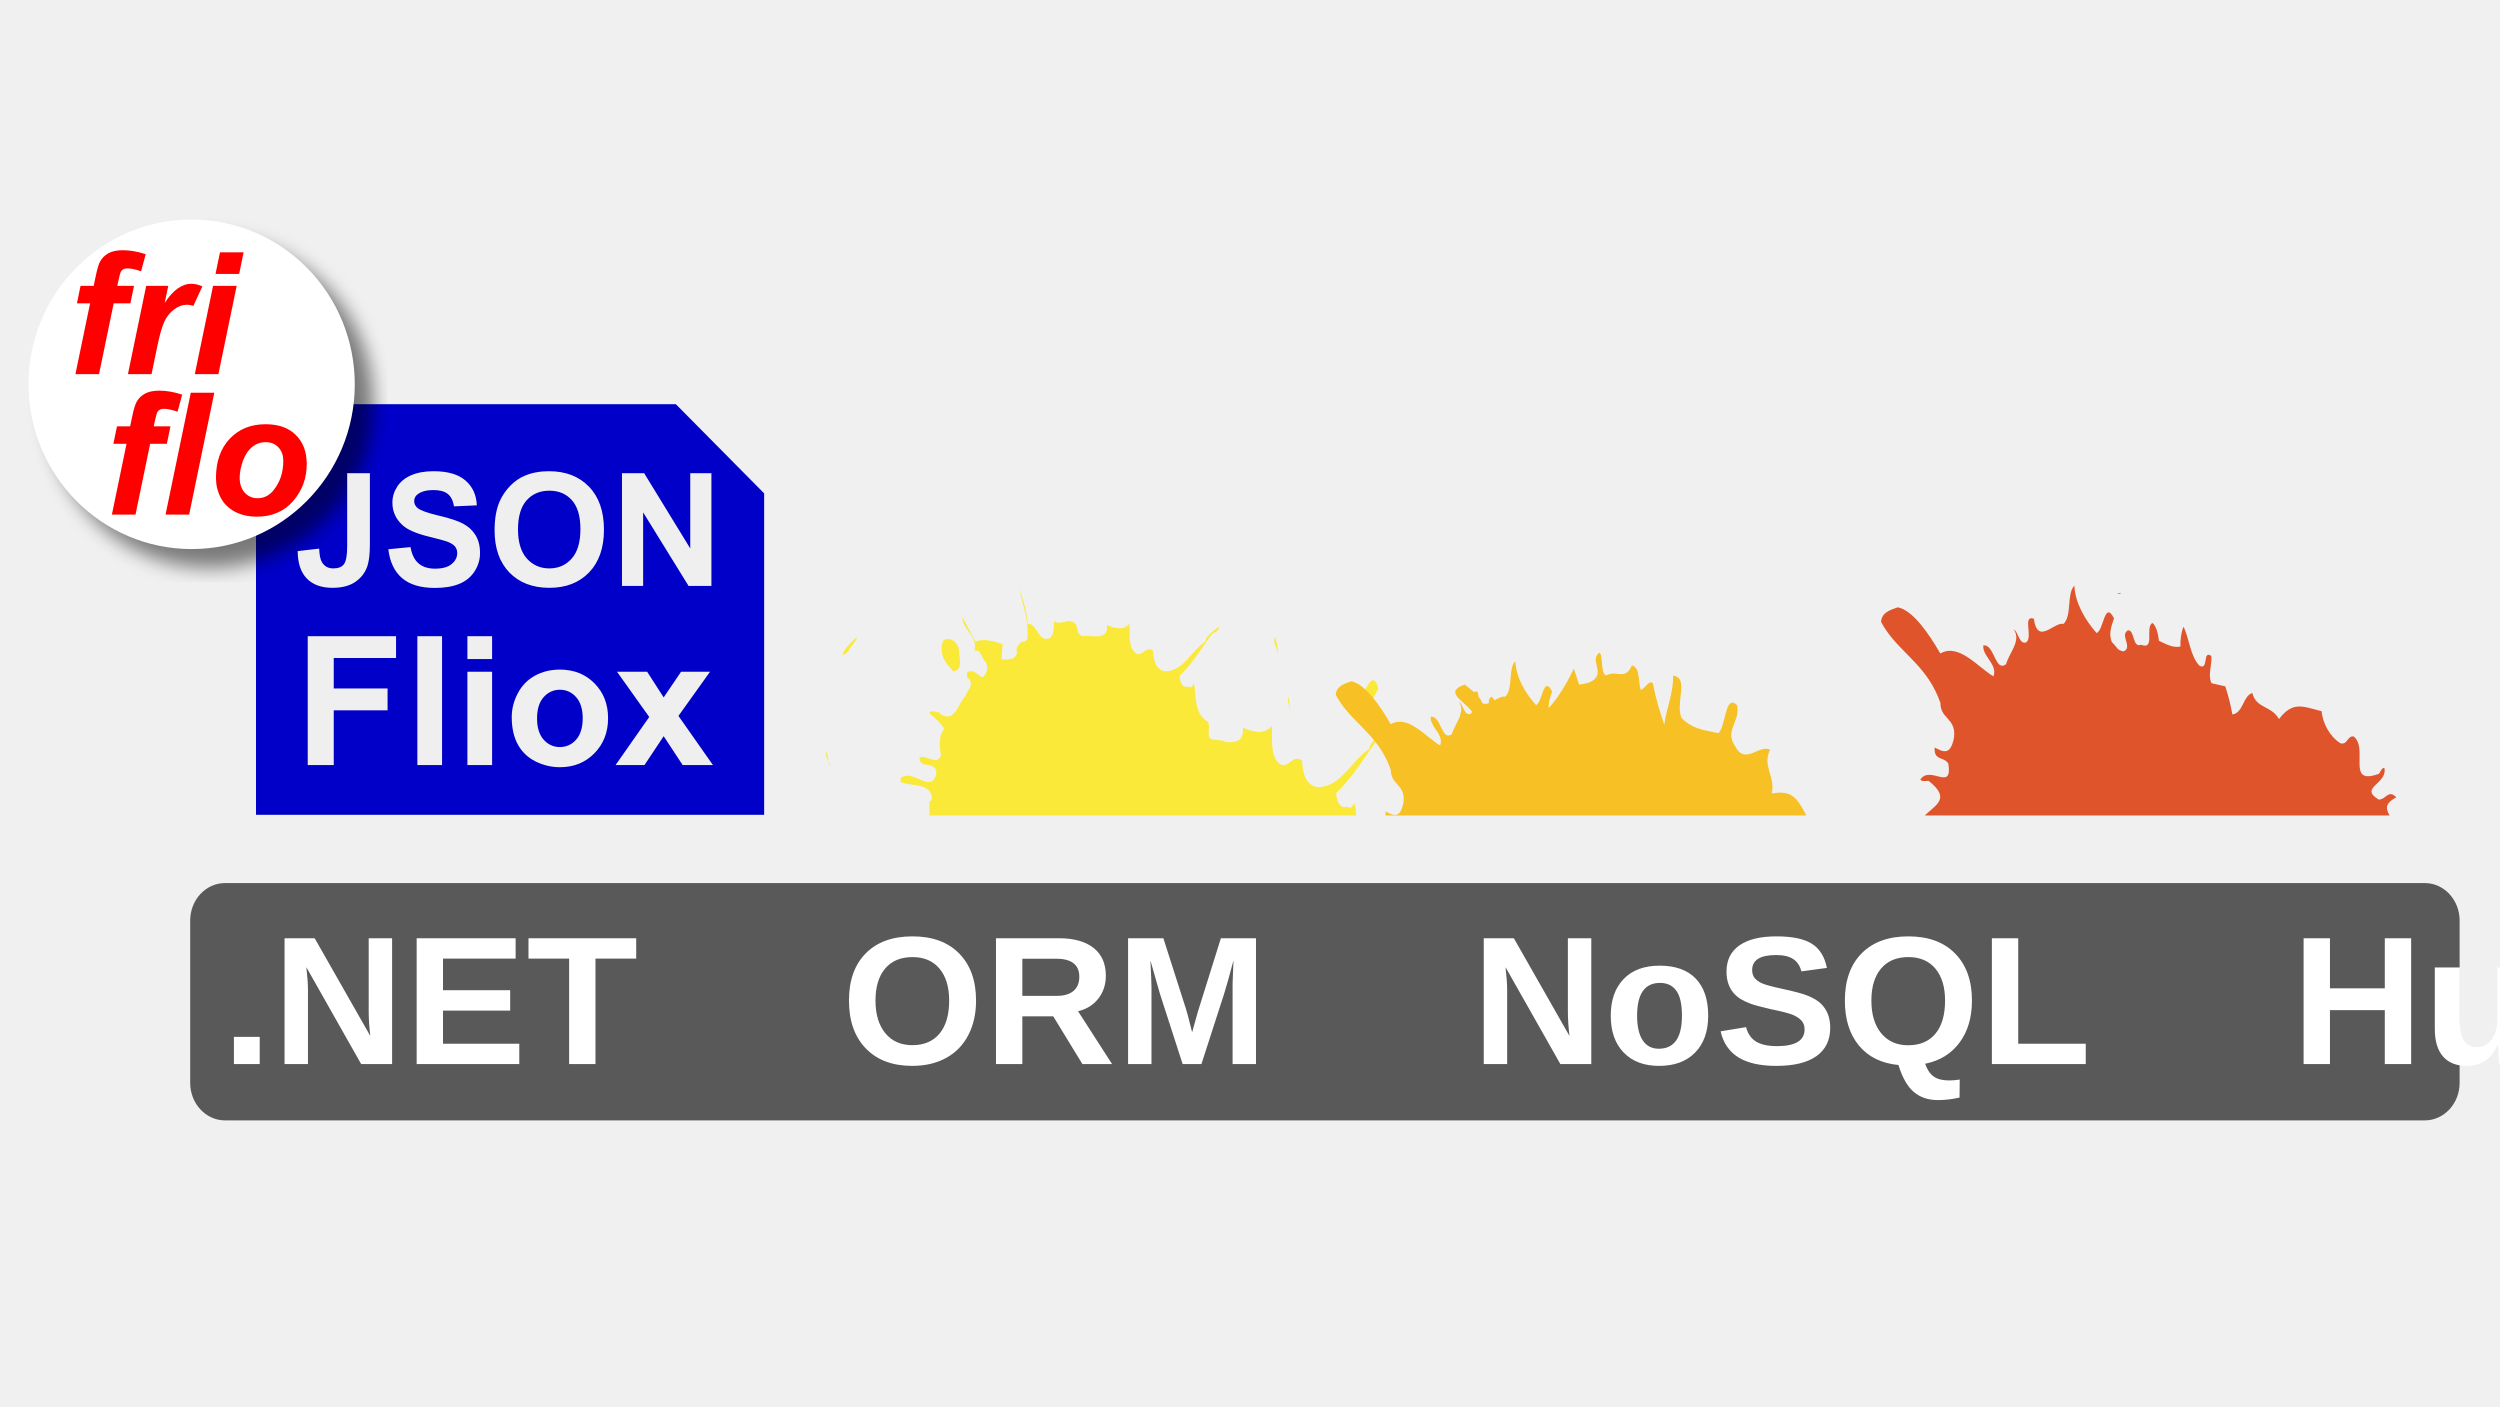
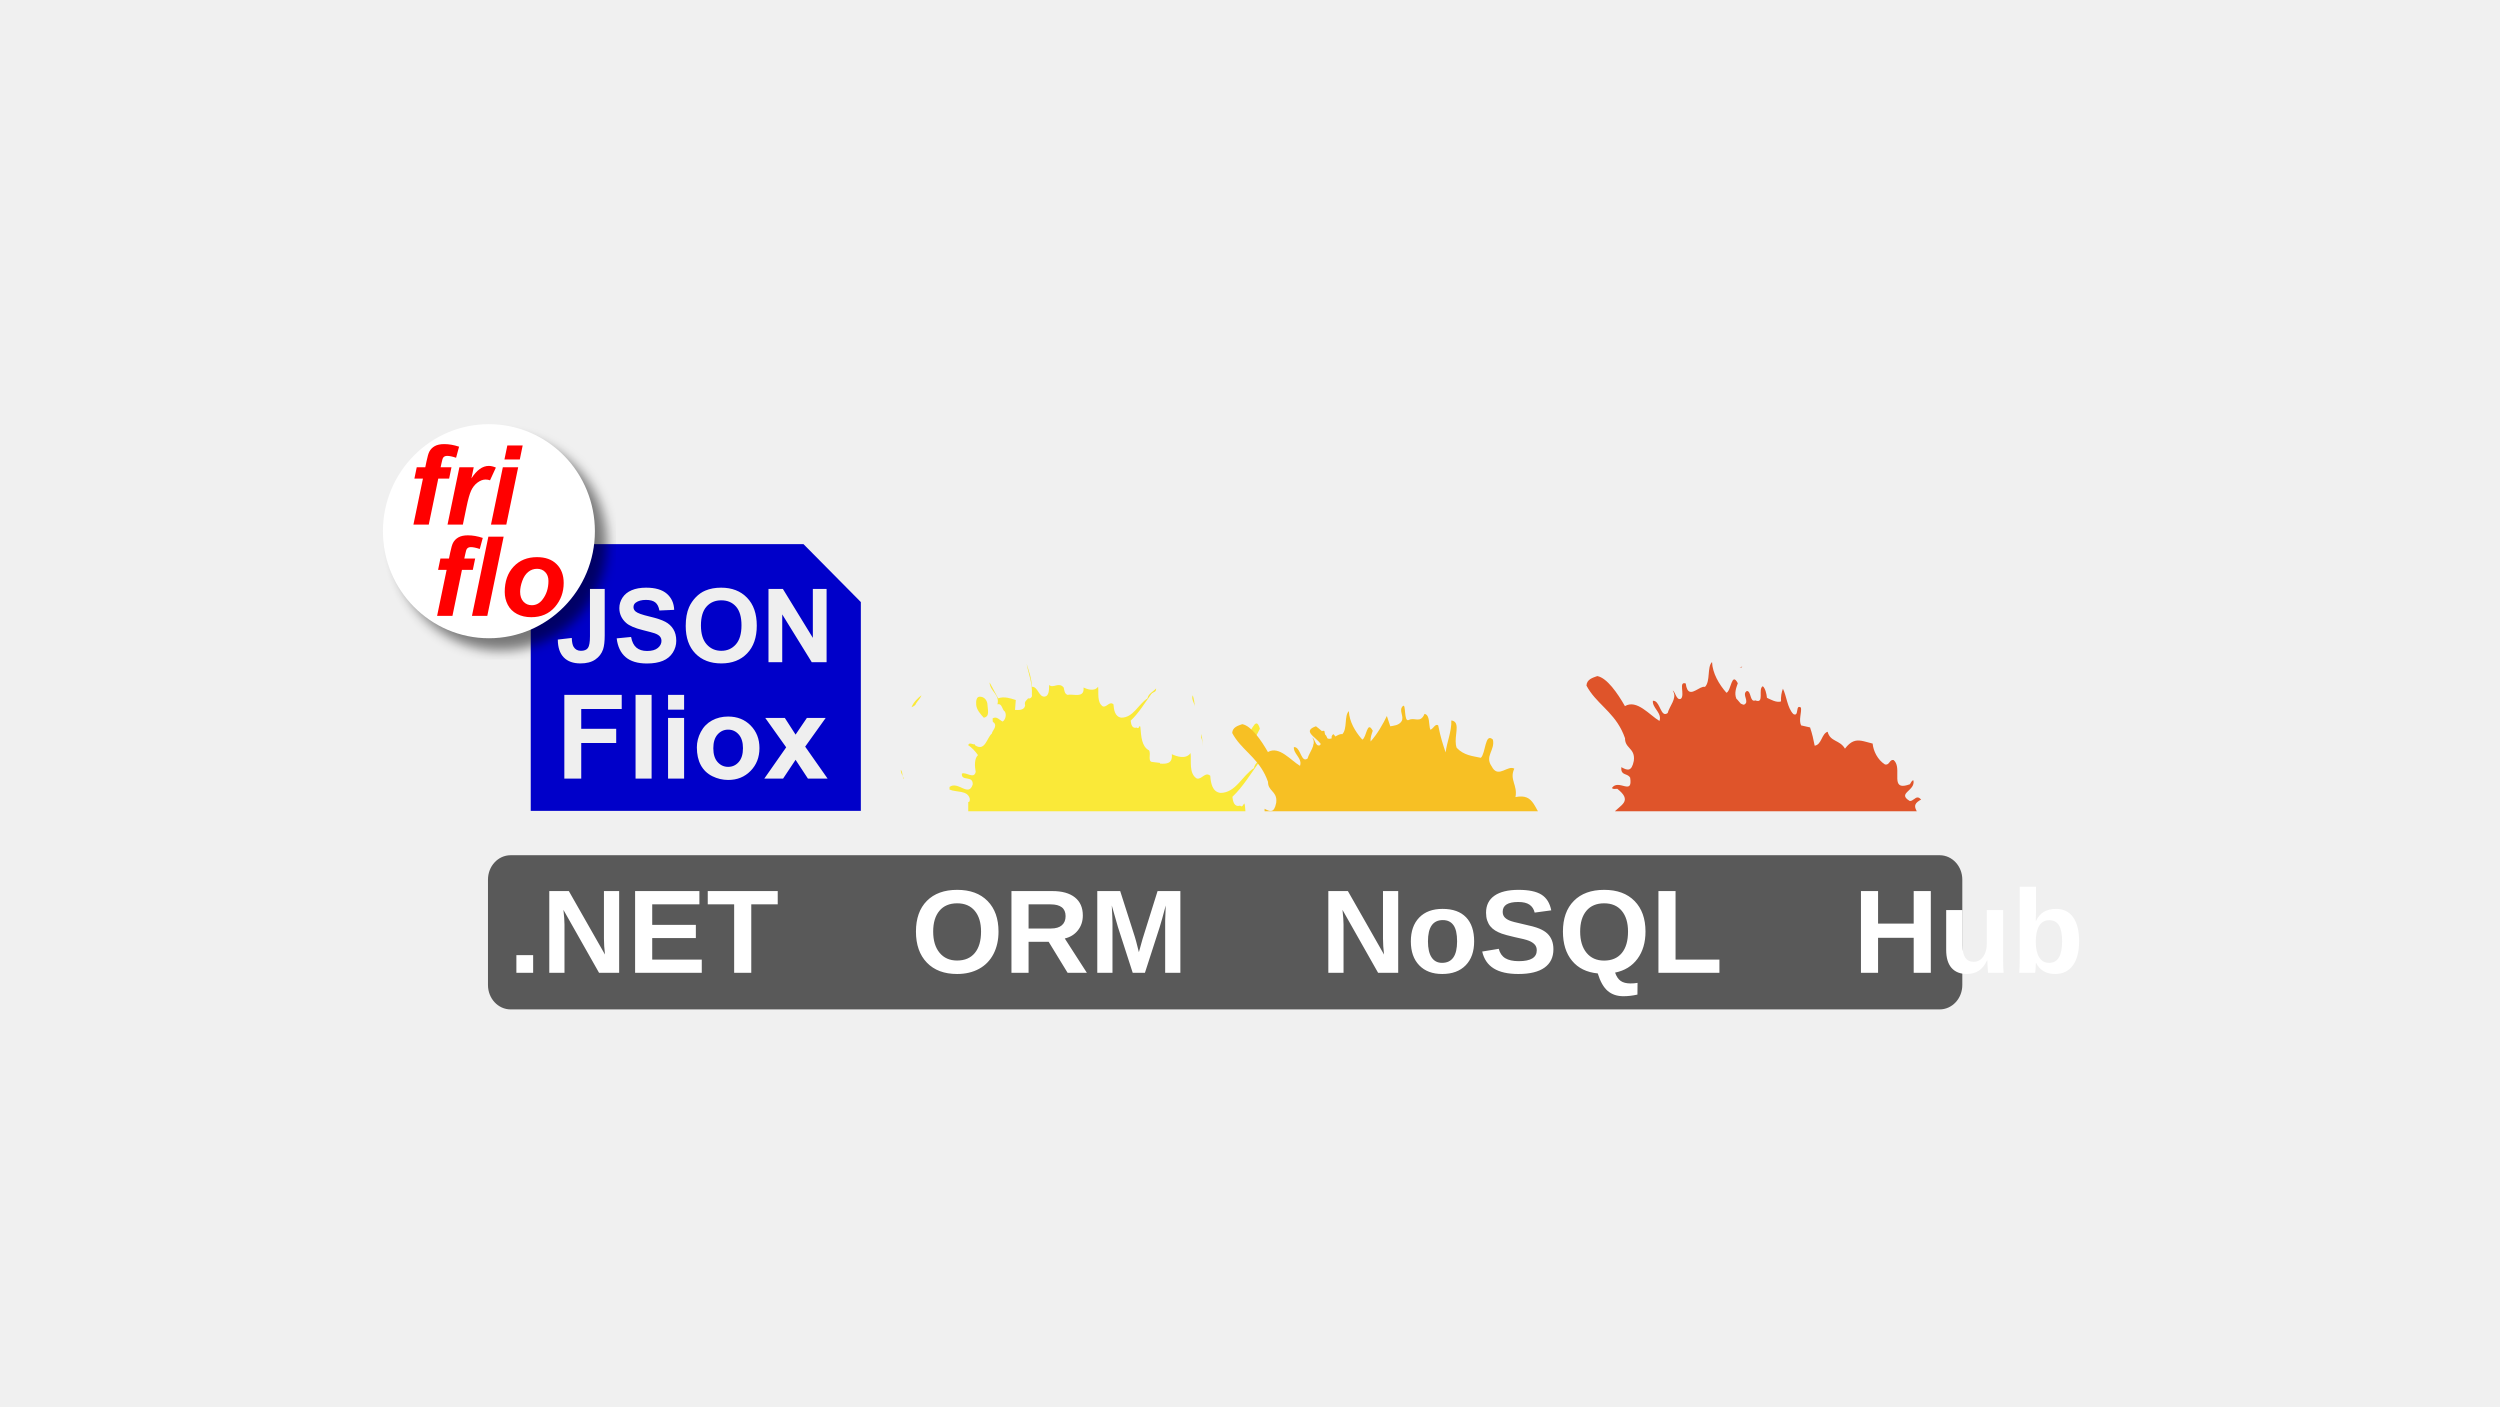
<svg xmlns="http://www.w3.org/2000/svg" version="1.1" viewBox="0 0 2560 1440" stroke-miterlimit="10" id="svg8378" width="2560" height="1440" style="fill:none;stroke:none;stroke-linecap:square;stroke-miterlimit:10">
  <defs id="defs8427">
    <filter style="color-interpolation-filters:sRGB" id="filter12944">
      <feFlood flood-opacity="0.498" flood-color="rgb(0,0,0)" result="flood" id="feFlood12946" />
      <feComposite in="flood" in2="SourceGraphic" operator="in" result="composite1" id="feComposite12948" />
      <feGaussianBlur in="composite1" stdDeviation="3" result="blur" id="feGaussianBlur12950" />
      <feOffset dx="6" dy="6" result="offset" id="feOffset12952" />
      <feComposite in="SourceGraphic" in2="offset" operator="over" result="composite2" id="feComposite12954" />
    </filter>
    <clipPath clipPathUnits="userSpaceOnUse" id="clipPath8190">
      <rect style="opacity:1;fill:#000000;fill-opacity:1;fill-rule:nonzero;stroke:none;stroke-width:23.4;stroke-miterlimit:4;stroke-dasharray:none;stroke-dashoffset:0;stroke-opacity:1" id="rect8192" width="362.204" height="109.311" x="-10.922" y="-62.127" ry="0" />
    </clipPath>
  </defs>
  <clipPath id="p.0">
    <path d="m 0,0 960,0 0,540 -960,0 0,-540 z" id="path8381" style="clip-rule:nonzero" />
  </clipPath>
  <flowRoot xml:space="preserve" id="flowRoot8247" style="font-style:normal;font-weight:normal;font-size:40px;line-height:125%;font-family:sans-serif;letter-spacing:0px;word-spacing:0px;fill:#000000;fill-opacity:1;stroke:none;stroke-width:1px;stroke-linecap:butt;stroke-linejoin:miter;stroke-opacity:1" transform="translate(0,360)">
    <flowRegion id="flowRegion8249">
      <rect id="rect8251" width="781.593" height="597.522" x="-240.708" y="23.717" />
    </flowRegion>
    <flowPara id="flowPara8253" />
  </flowRoot>
-   <g id="g8159">
+   <g id="g8159" transform="matrix(0.6496479,0,0,0.6496479,373.1658,288.3009)">
    <g transform="matrix(1.204316,0,0,1.204316,-1.26039,-248.7228)" id="g8091">
      <path style="fill:#0000c9;fill-rule:evenodd" id="path8387" d="m 218.722,550.181 356.964,0 75.092,75.846 0,273.322 -432.056,0 z" />
      <path style="fill:#000000;fill-opacity:0;fill-rule:evenodd" id="path8389" d="m 203.537,550.181 454.596,0 0,325.318 -454.596,0 z" />
      <g id="p.1" style="filter:url(#filter12944)" transform="matrix(2.621397,0,0,2.647741,-320.2812,212.3473)">
        <path style="fill:#ffffff;fill-rule:evenodd" id="path8415" d="m 131.827,121.21 0,0 c 0,-29.223 23.69,-52.913 52.913,-52.913 l 0,0 c 14.034,0 27.492,5.575 37.415,15.498 9.923,9.923 15.498,23.382 15.498,37.415 l 0,0 c 0,29.223 -23.69,52.913 -52.913,52.913 l 0,0 c -29.223,0 -52.913,-23.69 -52.913,-52.913 z" />
      </g>
      <path style="fill:#000000;fill-opacity:0;fill-rule:evenodd" id="path8417" d="m 33.889,361.872 392.673,0 0,161.616 -392.673,0 z" />
      <path style="fill:#ff0000;fill-rule:nonzero" id="path8419" d="m 114.989,449.608 -3.072,14.852 -14.213,0 -12.452,60.195 -20.07,0 12.452,-60.195 -11.182,0 3.072,-14.852 11.182,0 1.597,-7.695 q 1.966,-9.474 3.727,-12.784 2.376,-4.551 7.086,-7.199 4.751,-2.648 12.37,-2.648 9.216,0 19.456,3.392 l -3.932,14.48 q -7.209,-2.441 -11.673,-2.441 -3.441,0 -5.12,2.193 -1.106,1.407 -2.294,7.405 l -1.147,5.295 14.213,0 z m 10.357,0 18.759,0 -3.031,14.563 q 10.486,-16.342 22.732,-16.342 4.342,0 9.298,2.193 l -7.659,16.631 q -2.744,-0.993 -5.816,-0.993 -5.202,0 -10.568,3.972 -5.325,3.93 -8.356,10.55 -2.99,6.619 -5.939,20.934 l -4.874,23.54 -20.07,0 15.524,-75.047 z m 62.761,-28.546 20.07,0 -3.768,18.369 -20.111,0 3.809,-18.369 z m -5.898,28.546 20.07,0 -15.524,75.047 -20.07,0 15.524,-75.047 z" />
      <path style="fill:#000000;fill-opacity:0;fill-rule:evenodd" id="path8421" d="m 64.892,481.277 392.673,0 0,161.616 -392.673,0 z" />
      <path style="fill:#ff0000;fill-rule:nonzero" id="path8423" d="m 145.992,569.013 -3.072,14.852 -14.213,0 -12.452,60.195 -20.07,0 12.452,-60.195 -11.182,0 3.072,-14.852 11.182,0 1.597,-7.695 q 1.966,-9.474 3.727,-12.784 2.376,-4.551 7.086,-7.199 4.751,-2.648 12.37,-2.648 9.216,0 19.456,3.392 l -3.932,14.48 q -7.209,-2.441 -11.673,-2.441 -3.441,0 -5.12,2.193 -1.106,1.407 -2.294,7.405 l -1.147,5.295 14.213,0 z m -4.184,75.047 21.463,-103.593 19.988,0 -21.381,103.593 -20.07,0 z m 42.879,-31.152 q 0,-20.851 11.632,-33.262 11.673,-12.411 30.597,-12.411 16.466,0 25.682,9.184 9.257,9.143 9.257,24.616 0,18.203 -11.551,31.525 -11.551,13.28 -30.924,13.28 -10.486,0 -18.596,-4.22 -8.11,-4.261 -12.124,-12.039 -3.973,-7.778 -3.973,-16.672 z m 57.22,-14.48 q 0,-7.24 -4.178,-11.584 -4.137,-4.344 -10.731,-4.344 -6.513,0 -11.551,4.096 -5.038,4.054 -7.823,11.791 -2.785,7.736 -2.785,14.232 0,8.067 4.301,12.825 4.342,4.716 10.936,4.716 8.274,0 13.844,-7.157 7.987,-10.095 7.987,-24.574 z" />
      <path style="fill:#efefef;fill-rule:nonzero" id="path35" d="m 296.255,608.849 19.291,0 0,60.7 q 0,11.889 -2.109,18.304 -2.826,8.345 -10.229,13.414 -7.358,5.07 -19.471,5.07 -14.177,0 -21.849,-7.941 -7.672,-7.941 -7.717,-23.284 l 18.259,-2.109 q 0.314,8.255 2.423,11.62 3.14,5.204 9.556,5.204 6.46,0 9.152,-3.679 2.692,-3.724 2.692,-15.388 l 0,-61.912 z m 34.979,64.693 18.843,-1.839 q 1.705,9.466 6.909,13.908 5.204,4.441 13.997,4.441 9.376,0 14.087,-3.948 4.756,-3.948 4.756,-9.242 0,-3.41 -2.019,-5.787 -1.974,-2.378 -6.909,-4.172 -3.41,-1.166 -15.523,-4.172 -15.568,-3.858 -21.849,-9.466 -8.838,-7.941 -8.838,-19.336 0,-7.313 4.127,-13.683 4.172,-6.371 11.979,-9.691 7.851,-3.365 18.888,-3.365 18.08,0 27.187,7.941 9.107,7.896 9.601,21.086 l -19.381,0.852 q -1.256,-7.358 -5.339,-10.588 -4.083,-3.275 -12.248,-3.275 -8.434,0 -13.235,3.499 -3.051,2.198 -3.051,5.922 0,3.41 2.871,5.832 3.679,3.096 17.766,6.416 14.132,3.32 20.906,6.909 6.774,3.544 10.588,9.735 3.858,6.191 3.858,15.254 0,8.255 -4.576,15.478 -4.576,7.178 -12.966,10.678 -8.389,3.499 -20.862,3.499 -18.17,0 -27.95,-8.39 -9.735,-8.434 -11.62,-24.495 z m 90.339,-16.196 q 0,-14.626 4.352,-24.585 3.275,-7.313 8.928,-13.145 5.698,-5.832 12.427,-8.614 8.973,-3.813 20.637,-3.813 21.22,0 33.917,13.145 12.741,13.145 12.741,36.564 0,23.239 -12.652,36.339 -12.607,13.1 -33.737,13.1 -21.355,0 -34.007,-13.01 -12.607,-13.055 -12.607,-35.981 z m 19.919,-0.628 q 0,16.285 7.537,24.72 7.537,8.39 19.112,8.39 11.575,0 18.977,-8.345 7.447,-8.345 7.447,-25.034 0,-16.465 -7.223,-24.585 -7.223,-8.12 -19.202,-8.12 -11.979,0 -19.336,8.21 -7.313,8.21 -7.313,24.765 z m 88.408,48.004 0,-95.873 18.843,0 39.211,64.02 0,-64.02 17.99,0 0,95.873 -19.426,0 -38.627,-62.54 0,62.54 -17.99,0 z" />
      <path style="fill:#efefef;fill-rule:nonzero" id="path37" d="m 262.704,857.068 0,-109.602 75.102,0 0,18.529 -52.984,0 0,25.931 45.761,0 0,18.574 -45.761,0 0,46.568 -22.118,0 z m 93.217,0 0,-109.602 20.996,0 0,109.602 -20.996,0 z m 42.541,-90.176 0,-19.426 20.996,0 0,19.426 -20.996,0 z m 0,90.176 0,-79.408 20.996,0 0,79.408 -20.996,0 z m 37.696,-40.826 q 0,-10.453 5.159,-20.233 5.159,-9.825 14.581,-14.984 9.466,-5.159 21.131,-5.159 18.035,0 29.52,11.709 11.53,11.709 11.53,29.565 0,18.035 -11.62,29.879 -11.62,11.844 -29.251,11.844 -10.947,0 -20.862,-4.935 -9.87,-4.935 -15.029,-14.446 -5.159,-9.556 -5.159,-23.239 z m 21.535,1.122 q 0,11.799 5.608,18.08 5.608,6.281 13.818,6.281 8.21,0 13.773,-6.281 5.608,-6.281 5.608,-18.215 0,-11.665 -5.608,-17.945 -5.563,-6.281 -13.773,-6.281 -8.21,0 -13.818,6.281 -5.608,6.281 -5.608,18.08 z m 66.748,39.704 28.623,-40.916 -27.412,-38.493 25.617,0 14.087,21.849 14.805,-21.849 24.63,0 -26.873,37.596 29.341,41.813 -25.752,0 -16.151,-24.585 -16.33,24.585 -24.585,0 z" />
    </g>
    <g clip-path="url(#clipPath8190)" transform="matrix(5.168729,0,0,5.168729,849.7645,591.1247)" id="g8219">
      <g id="g8667" transform="matrix(0.2446744,0,0,0.2813396,-150.839,-2.311937)">
        <path style="fill:#df542a" id="path33" d="m 1661.834,19.125 -3.282,0.828 2.657,0.024 z" />
        <path style="fill:#df542a" id="path35-5" d="m 1766.076,368.633 c -2.344,-2.57 -4.75,-5.297 -6.274,-7.93 -0.718,-1.273 -1.234,-2.523 -1.429,-3.734 -2.727,-1.773 -4.727,-1.797 -7.274,0.789 -0.883,4.25 0.149,8.07 2.125,11.524 2.906,5.062 7.781,9.351 11.492,13 8.172,-0.618 9.094,-3.102 7.118,-6.555 -1.196,-2.086 -3.43,-4.516 -5.758,-7.094" />
        <path style="fill:#df542a" id="path37-0" d="m 1878.998,331.141 1.218,-2.813 -1.484,1.883 z" />
        <path style="fill:#df542a" id="path39" d="m 1971.959,181.188 c -19.657,-2.242 -36.993,7.609 -58.954,4.484 -2.742,-0.39 -5.531,-0.984 -8.421,-1.82 -1.719,-1.367 -3.352,-1.992 -4.993,-2.227 -1.89,-0.273 -3.75,0 -5.632,0.274 -1.875,0.258 -3.766,0.523 -5.727,0.25 -2.297,-0.328 -4.68,-1.383 -7.211,-4.063 -7.133,-8.742 -2.883,-11.578 3.781,-14.906 -1.484,-1.414 -2.734,-2.047 -3.867,-2.211 -3.711,-0.516 -6.047,4.07 -10.414,3.758 -16.266,-8.633 7.539,-10.781 4.664,-22.36 -2.031,0.024 -2.883,2.36 -4.375,4.235 -4.703,1.508 -8.015,1.961 -10.328,1.64 -11.039,-1.578 0.031,-20.718 -10.039,-27.89 l -0.125,-0.024 c -2.508,-0.359 -3.703,1.063 -4.953,2.469 -1.242,1.414 -2.508,2.813 -5.18,2.438 -0.187,-0.032 -0.383,-0.063 -0.57,-0.118 -9.086,-5 -14.461,-14.695 -15.242,-22.578 -5.321,-1.117 -9.828,-2.445 -13.938,-3.031 -7.211,-1.023 -13.273,0.18 -20.57,8.539 -6.375,-9.695 -18.352,-7.203 -21.602,-18.336 -7.625,2.071 -7.273,14.031 -16.14,15.117 -1.414,-6.609 -3.18,-13.226 -5.758,-19.812 l -11.133,-2.18 c -3.297,-5.844 0.742,-13.578 -0.195,-19.258 -7.344,-4.336 -1.907,10.407 -9.477,6.969 -7.562,-6.539 -8.515,-19.953 -13.008,-27.469 -1.656,3.274 -2.851,9.407 -2.367,13.766 -5.695,1.719 -13.492,-2.344 -17.539,-3.914 -0.476,-4.398 -2.125,-10.438 -5.187,-12.563 -6.399,2.883 2.57,19.477 -9.266,15.368 -7.086,2.492 -4.938,-10.352 -10.617,-10.196 -5.696,3.25 0.695,8.141 -0.961,12.961 -1.008,1.211 -1.914,1.711 -2.789,1.93 -1.281,-0.219 -2.563,-0.633 -3.899,-1.281 -1.82,-1.594 -3.57,-3.93 -5.398,-5.242 -2.805,-6.024 -0.344,-11.407 1.766,-16.782 -7.836,-13.125 -8.25,8.641 -14.157,10.336 -4.539,-4.469 -8.961,-9.844 -12.289,-15.648 -3.203,-5.617 -5.383,-11.617 -5.64,-17.641 -6.407,5.18 -1.766,20.891 -8.805,26.914 -6.297,-1.539 -17.344,10.899 -22.149,2.492 -0.82,-1.421 -1.445,-3.429 -1.851,-6.187 -9.399,-2.711 -0.805,12.18 -5.914,16.508 -3.078,1.336 -4.852,-0.922 -6.313,-3.492 -0.25,-0.438 -0.492,-0.86 -0.711,-1.282 -0.234,-0.437 -0.453,-0.859 -0.687,-1.265 -0.789,-1.383 -1.602,-2.508 -2.609,-2.782 0.343,0.43 0.632,0.86 0.89,1.297 4.305,7.532 -4.953,15.625 -7.156,23.024 -4.266,2.851 -6.555,-0.141 -8.774,-4.016 -0.25,-0.445 -0.523,-0.937 -0.796,-1.414 -0.258,-0.492 -0.524,-0.969 -0.805,-1.445 -1.984,-3.485 -4.25,-6.688 -8.063,-6.375 -0.226,1.937 0.352,3.718 1.344,5.429 0.82,1.461 1.922,2.844 3.016,4.25 1.094,1.407 2.179,2.805 3.031,4.266 1.375,2.406 2.047,4.969 0.82,7.922 -12.195,-6.195 -28.132,-23.781 -43.046,-16.094 -9.188,-14.008 -22.477,-30.719 -34.477,-32.547 -5.234,1.68 -13.109,3.352 -13.469,10.305 11.367,18.695 31.75,27.172 43.93,48.484 1.516,2.657 2.898,5.508 4.133,8.594 -0.032,2.43 0.531,4.281 1.437,5.867 1.055,1.844 2.555,3.282 4.063,4.742 1.5,1.469 3.023,2.938 4.109,4.844 1.266,2.227 1.969,5.024 1.352,9.047 -2.797,12.172 -8.164,10.383 -15.61,6.82 -0.211,2.258 0.086,3.782 0.711,4.883 2.055,3.586 7.656,2.516 10.352,6.555 3.492,20.078 -14.539,0.734 -22.711,11.109 1.398,1.758 4.015,0.907 6.672,0.938 4.515,3.086 7.156,5.664 8.445,7.914 6.109,10.719 -18.133,14.047 -17.562,27.719 l 0.07,0.117 c 1.383,2.437 3.445,2.523 5.508,2.656 2.078,0.109 4.172,0.281 5.656,2.875 0.101,0.18 0.195,0.359 0.289,0.563 1.789,11.343 -3.039,22.617 -9.391,28.664 2.633,5.406 4.539,10.242 6.821,14.226 4,7.008 9.156,11.485 21.421,12.18 -4.14,12.164 6.172,20.937 -1.359,31.328 7.758,5.844 19.531,-5.375 26.383,6.609 0.391,0.711 0.797,1.485 1.156,2.368 0.078,0.14 0.141,0.25 0.235,0.382 7.328,12.844 -6.157,16.243 -4.336,28.344 9.054,10.524 10.062,-12.984 16.531,-16.391 10.125,4.446 20.156,7.141 28.555,17.672 3.078,9.883 -4.563,21.368 -0.899,27.789 0.883,1.516 2.399,2.766 4.859,3.625 0.649,-12.406 7.477,-22.086 10.032,-33.242 2.437,9.156 4.789,17.727 6.492,31.539 3.336,3.391 6.516,-2.601 10.07,-2.453 1.727,6.188 -1.234,15.985 5.539,18.953 6.133,-9.648 12.344,-0.625 19.727,-2.172 6.945,-1.875 1.406,19.868 6.25,16.719 5.719,-3.453 -1.203,-11.656 2.922,-16.172 3.851,-3.781 10.086,-2.414 14.25,-2.234 l 3.179,12.242 c 6.969,-9.758 17.25,-21.773 28.938,-27.195 1.695,4.062 2.531,11.164 7.758,11.312 1.883,-5.109 -1.805,-9.672 -1.047,-15.656 7.086,-1.273 9.265,-7.656 10.719,-14.125 22.086,5.797 39.07,20.469 61.789,27.211 l 7.718,-6.742 c 6,0.89 9.289,8.047 13.852,10.531 7.172,-2.836 -6.367,-7.117 0.281,-10.625 8.867,-1.773 18.961,4.992 26.813,5.953 -1.414,-3.008 -5.133,-7.25 -8.508,-9.328 1.922,-5.008 9.148,-8.328 12.516,-10.344 3.398,2.11 8.632,4.282 11.843,3.266 1.485,-6.172 -15.328,-8.969 -5.836,-15.133 2.149,-6.445 10.125,2.211 13.164,-1.922 0.836,-5.867 -6.203,-4.015 -8.711,-7.867 -0.32,-1.391 -0.171,-2.312 0.165,-3.07 0.859,-0.782 1.867,-1.477 3.078,-2.063 2.148,-0.422 4.781,-0.375 6.734,-0.945 5.844,1.344 8.32,6.07 10.984,10.562 13.727,1.68 -1.586,-10.679 0.477,-15.836 5.703,-0.765 12,-0.937 17.977,-0.101 5.789,0.828 11.273,2.617 15.718,5.766 -0.148,-7.438 -13.937,-12.844 -14.328,-21.211 4.594,-3.633 1.836,-18.399 10.508,-17.188 1.461,0.211 3.242,0.883 5.437,2.117 7.141,-5.203 -8.25,-7.32 -8.5,-13.367 0.75,-2.937 3.352,-2.953 5.993,-2.578 0.445,0.062 0.882,0.133 1.304,0.203 0.446,0.07 0.86,0.156 1.274,0.211 1.437,0.211 2.687,0.25 3.445,-0.312 -0.492,0 -0.969,-0.024 -1.43,-0.086 -7.757,-1.11 -8.39,-12.196 -12.453,-17.868 0.336,-4.64 3.742,-4.601 7.719,-4.031 0.477,0.063 0.961,0.141 1.453,0.219 0.5,0.086 0.985,0.148 1.485,0.219 3.585,0.515 7.125,0.672 9.015,-2.219 -1.25,-1.234 -2.851,-1.805 -4.625,-2.055 -1.484,-0.219 -3.078,-0.211 -4.703,-0.211 -1.609,0.016 -3.203,0.016 -4.727,-0.195 -2.468,-0.352 -4.679,-1.297 -6.093,-3.813 11.179,-5.257 32.562,-6.875 35.343,-21.789 15.094,1.204 34.375,0.993 42.336,-6.554 1.704,-4.664 4.875,-11.219 0.118,-15.336 m -405.524,89.375 c 0.156,2.187 0.789,4.383 2.055,6.578 -1.266,-2.195 -1.899,-4.391 -2.055,-6.578" />
      </g>
      <g id="g8635" transform="matrix(0.2446744,0,0,0.2813396,-196.104,-298.8939)">
        <path style="fill:#fae938" id="path53" d="m 1228.643,1156.717 c 3.633,-0.172 6.508,-1.805 8.875,-4.125 3.5,-3.399 5.953,-8.235 8.117,-11.992 -2.195,-6.5 -4.398,-6.711 -6.789,-4.391 -1.422,1.391 -2.922,3.695 -4.531,6.125 -1.586,2.445 -3.289,4.953 -5.102,6.734 -0.882,0.852 -1.781,1.524 -2.718,1.922 -0.867,2.594 -0.469,4.203 2.148,5.727" />
        <path style="fill:#fae938" id="path55" d="m 901.503,1128.662 c 7.75,-1.156 4.921,-8.398 4.625,-13.773 0.015,-4.008 -3.063,-8.586 -8.688,-8.993 -5.523,-0.64 -5.641,5.329 -5.406,8.344 0.265,5.711 5.578,10.711 9.469,14.422" />
        <path style="fill:#fae938" id="path57" d="m 995.44,1513.6 c -5.523,-0.641 -5.641,5.328 -5.406,8.343 0.265,5.711 5.578,10.711 9.469,14.414 7.75,-1.148 4.921,-8.39 4.625,-13.765 0.015,-4.008 -3.063,-8.586 -8.688,-8.992" />
        <path style="fill:#fae938" id="path59" d="m 800.464,1192.045 c -0.453,-2.406 -0.617,-5.523 -2.43,-6.797 0,2.578 1.196,4.75 2.43,6.797" />
        <path style="fill:#fae938" id="path61" d="m 802.229,1195.131 c -0.5,-1.008 -1.133,-2.039 -1.766,-3.086 0.289,1.57 0.704,2.852 1.766,3.086" />
        <path style="fill:#fae938" id="path63" d="m 817.198,1113.076 c 2.102,-2.992 5.398,-5.383 6.586,-8.68 -4.484,2.985 -10.18,7.782 -12.281,12.867 2.101,-0.601 5.101,-2.085 5.695,-4.187" />
        <path style="fill:#fae938" id="path65" d="m 857.034,1245.443 c 0,2.414 2.297,6.079 3.531,8.243 -0.609,-3.289 -0.453,-6.961 -3.531,-8.243" />
        <path style="fill:#fae938" id="path67" d="m 860.565,1253.686 c 0.109,0.554 0.18,1.125 0.359,1.64 0.789,0.453 0.414,-0.312 -0.359,-1.64" />
        <path style="fill:#fae938" id="path69" d="m 1162.034,1104.396 c -2.406,3.883 2.094,8.086 2.383,12.281 0,-4.195 -1.196,-8.687 -2.383,-12.281" />
        <path style="fill:#fae938" id="path71" d="m 1172.503,1146.318 0,4.196 c 1.5,2.086 1.5,6.586 2.406,9.289 -0.906,-2.703 -0.906,-9.891 -2.406,-13.485" />
        <path style="fill:#fae938" id="path73" d="m 827.518,1470.037 -1.578,0.633 c 0.711,0.242 1.172,-0.148 1.578,-0.633" />
        <path style="fill:#fae938" id="path75" d="m 788.69,1454.123 c -2.047,0.586 -4.07,1.289 -5.813,2.508 2.789,0.281 4.461,-0.914 5.813,-2.508" />
        <path style="fill:#fae938" id="path77" d="m 1252.174,1333.686 c -3.015,-9.579 4.172,-11.977 3.618,-20.961 29.359,-15.602 -19.805,-7.211 -4.805,-30.586 2.969,-1.797 9.601,-3 7.203,-8.985 l -11.398,-1.203 c -9.024,0 -2.399,-11.406 -6,-16.187 -11.993,-5.407 -12.579,-19.789 -13.789,-31.782 -1.211,-6.601 -1.813,3.594 -6,0 -7.211,1.805 -8.985,-4.203 -9.602,-9.585 13.203,-10.805 23.398,-25.79 32.992,-37.18 3.57,-3.602 7.781,-1.797 7.781,-7.781 -4.211,4.179 -13.203,7.781 -13.773,13.781 -14.992,8.39 -22.773,26.961 -41.984,26.961 -10.196,-1.18 -11.993,-10.774 -12.618,-18.571 -6.546,-4.796 -10.164,4.204 -16.75,3 -10.187,-5.406 -6.625,-19.187 -7.812,-27.578 -5.992,7.188 -17.367,3.586 -23.367,1.203 1.179,10.352 -6.633,10.641 -14.649,10.204 -0.054,-0.266 -0.078,-0.508 -0.195,-0.805 l -8.867,-0.938 c -7.016,0 -1.86,-8.875 -4.664,-12.601 -9.336,-4.211 -9.797,-15.399 -10.735,-24.727 -0.945,-5.133 -1.406,2.789 -4.664,0 -5.609,1.399 -7,-3.273 -7.484,-7.468 10.281,-8.399 18.211,-20.063 25.687,-28.922 2.782,-2.805 6.047,-1.399 6.047,-6.063 -3.265,3.258 -10.265,6.063 -10.711,10.735 -11.656,6.523 -17.726,20.976 -32.672,20.976 -7.945,-0.914 -9.335,-8.383 -9.82,-14.453 -5.094,-3.742 -7.898,3.266 -13.031,2.336 -7.938,-4.203 -5.149,-14.93 -6.078,-21.461 -4.664,5.594 -13.516,2.797 -18.188,0.93 1.391,12.133 -13.062,6.531 -20.07,7.929 -3.742,-1.398 -3.742,-4.664 -4.68,-7.929 -6.047,-6.532 -13.047,1.39 -18.164,-2.789 0,5.117 0,11.656 -5.148,12.593 -7.93,0.93 -8.375,-10.734 -16.328,-10.734 -0.469,-9.797 -3.719,-16.797 -6.532,-24.734 2.336,11.203 7.454,20.531 6.532,33.593 0.922,2.321 -2.328,4.68 -4.657,3.743 -1.875,2.312 -5.14,3.25 -3.742,7.921 -1.398,5.594 -8.851,4.672 -12.601,4.672 l 0.953,-10.742 c -6.547,-1.851 -14.485,-4.195 -21.953,-1.851 l -10.711,-17.266 c 0.461,9.789 13.054,13.062 9.781,23.789 6.078,-1.398 5.609,6.07 9.328,7.93 2.336,3.734 0.477,8.859 -2.789,10.726 -3.266,-0.929 -7.469,-6.523 -12.594,-3.273 0.469,1.406 -0.453,4.211 1.407,4.211 5.117,4.203 -1.86,8.883 -2.352,12.125 -6.047,4.211 -8.406,20.078 -20.977,12.601 l 0,-0.937 c -2.804,0.476 -7.468,-2.797 -8.398,0.937 4.187,2.328 8.859,6.539 12.109,10.735 -4.64,3.734 -4.172,12.125 -2.804,18.195 -2.328,8.398 -12.118,-0.469 -17.25,1.867 -0.922,8.86 14,1.391 13.539,11.664 -5.133,14.453 -18.196,-4.203 -28.922,2.789 l 0,2.805 c 8.414,3.266 22.398,0.461 25.195,9.797 0,1.398 0.445,3.734 -1.867,3.734 l 0,13.516 c -3.258,5.14 -8.406,5.609 -14.461,6.547 -0.953,2.336 0.938,4.203 1.859,4.672 4.664,2.453 9.289,5.187 12.875,8.843 1.813,6 3.454,12.086 3.641,19.055 -3.734,2.617 -10.297,2.898 -12.781,6.633 -4.594,-1.531 -6.906,-0.016 -8.688,2.234 -5.922,-1.656 -12.711,-3.258 -19.195,-1.226 l -10.406,-16.766 c 0.461,9.516 12.695,12.688 9.508,23.109 5.906,-1.359 5.453,5.899 9.062,7.704 2.281,3.625 0.461,8.609 -2.711,10.421 -3.164,-0.898 -7.25,-6.343 -12.242,-3.179 0.461,1.367 -0.438,4.078 1.383,4.078 4.968,4.086 -1.821,8.625 -2.289,11.789 -5.875,4.086 -8.164,19.5 -20.368,12.234 l 0,-0.906 c -2.726,0.461 -7.265,-2.719 -8.179,0.906 4.094,2.266 8.625,6.36 11.781,10.422 -4.5,3.641 -4.062,11.781 -2.719,17.68 -2.273,8.156 -11.773,-0.461 -16.765,1.82 -0.907,8.602 13.593,1.352 13.156,11.32 -5,14.04 -17.672,-4.078 -28.094,2.711 l 0,2.727 c 8.172,3.18 21.75,0.445 24.461,9.516 0,1.351 0.445,3.625 -1.82,3.625 l 0,13.132 c -3.156,4.985 -8.156,5.438 -14.039,6.352 -0.914,2.266 0.914,4.086 1.82,4.539 8.602,4.531 17.211,9.961 18.578,20.844 1.36,9.5 -11.328,7.25 -14.969,12.695 -7.539,-2.523 -8.796,3.399 -11.859,7 3.281,-0.945 6.633,-1.531 9.141,-2.93 7.265,-2.718 14.968,-11.789 21.304,-3.179 0.899,4.523 -0.914,7.258 -4.523,8.617 -1.813,5.437 2.726,3.172 3.609,7.25 -0.437,4.531 -5.422,2.266 -6.328,5.891 0.906,0 2.258,-0.461 2.719,0.898 -5,3.187 -9.516,8.156 -14.953,9.977 l 2.719,0 c 7.234,-4.071 16.757,-9.977 19.468,-15.868 l -0.906,-0.898 3.203,-1.813 c 4.055,-0.453 2.703,4.524 4.524,6.797 -0.43,0.211 -0.766,0.735 -1.149,1.172 l 2.938,-1.172 c 6.351,5.891 0.906,10.875 0,18.578 l 2.711,0 c 4.539,1.805 2.289,-3.632 5.445,-4.976 2.266,0.437 4.547,-0.477 5.891,1.344 0,0.898 0,1.812 -0.899,2.718 2.274,6.352 9.063,7.703 15.852,5.446 7.703,10.422 -5.891,14.484 -5.891,23.117 0.922,-8.156 10.883,-4.539 15.875,-8.156 7.25,-3.633 15.859,7.242 22.664,2.711 7.227,12.226 17.649,0 29.891,3.625 6.804,6.796 2.273,15.859 3.625,25.375 0.468,-1.36 -0.914,-3.18 0.906,-3.625 2.711,-1.352 4.992,-4.993 2.711,-6.805 l 0.914,0 -0.914,-9.055 c -0.891,-15.859 21.766,-0.898 29.937,-9.515 3.633,-0.454 7.227,0.906 8.125,2.71 l -2.695,-7.242 c 1.797,-5.429 10.867,-4.078 12.211,-5.429 1.383,-14.063 12.242,2.711 15.859,-3.18 -4.046,-11.797 6.813,-10.883 7.266,-19.484 6.609,-5.29 12.344,2.21 18.102,1.796 -3.235,4.711 -8.102,9.024 -8.102,14.969 1.234,-10.781 14.391,-6 21,-10.781 9.578,-4.805 20.984,9.586 29.992,3.578 9.555,16.188 23.36,0 39.531,4.797 9.032,9 3.024,20.984 4.79,33.578 0.656,-1.797 -1.18,-4.195 1.218,-4.797 3.594,-1.797 6.594,-6.594 3.594,-9 l 1.203,0 -1.203,-11.976 c -1.187,-20.985 28.781,-1.196 39.594,-12.602 4.804,-0.594 9.578,1.203 10.765,3.594 l -3.562,-9.578 c 2.375,-7.196 14.359,-5.407 16.148,-7.196 1.821,-18.593 16.203,3.586 21.008,-4.195 -5.383,-15.602 8.969,-14.398 9.594,-25.781 8.984,-7.211 16.781,3.594 24.601,2.39 0,-7.203 -9.007,-7.203 -10.804,-13.187 3.594,-0.594 2.984,-4.203 4.773,-6.602 7.227,-7.789 13.211,4.805 19.813,2.399 1.773,-8.406 -7.196,-7.781 -9.602,-14.391 11.375,-4.781 -1.203,-22.172 14.399,-22.172 0.586,0.586 1.773,1.203 1.171,2.407 l 11.415,0 c 1.21,-12.008 -18,-1.821 -13.782,-16.188 -3.601,-13.797 10.75,-15.609 18.563,-15 3.023,-10.203 -9,-4.797 -11.985,-9.602 -0.609,-20.984 20.375,-0.601 29.375,-12.585 -6.593,-6 -22.781,3 -29.375,-7.211 m -363.484,-67.414 c 0.133,0.898 0.023,1.593 -0.078,2.304 -0.727,-0.273 -1.508,-0.453 -2.422,-0.453 -0.234,-4.875 -1.18,-9.023 -2.398,-12.953 2.507,3 4.328,6.578 4.898,11.102 m -22.891,26.32 0.68,-7.539 c 1.43,-0.422 2.828,-0.875 4,-1.524 5.227,-1.953 10.68,-6.992 15.711,-6.882 l 0,0.078 c 0.914,2.257 -2.266,4.539 -4.516,3.625 -1.812,2.257 -4.984,3.172 -3.625,7.711 -1.359,5.421 -8.609,4.531 -12.25,4.531 m 152.641,185.633 c -0.531,-4.789 -6.766,-5.024 -8.062,-9.36 2.578,-0.429 2.32,-2.89 3.453,-4.687 1.289,-0.235 2.593,-0.531 3.914,-0.969 4.664,6.305 3.398,10.844 0.695,15.016" />
      </g>
      <path d="m 176.646,40.183 c 0.035,-0.925 -0.159,-1.791 -0.688,-2.574 0.53,0.782 0.723,1.648 0.688,2.574 m -39.314,68.029 0,0 c 0.449,0.954 1.061,1.563 1.965,1.563 -0.904,0 -1.516,-0.609 -1.965,-1.563 m -19.57,0.734 c 2.2,0.958 4.549,1.602 6.87,1.602 -2.322,0 -4.67,-0.644 -6.87,-1.602 m 76.151,-23.14 c -0.43,-0.631 -0.828,-1.323 -1.194,-2.095 -0.044,-0.666 -0.222,-1.139 -0.476,-1.517 -0.296,-0.437 -0.694,-0.739 -1.095,-1.042 -0.4,-0.303 -0.799,-0.613 -1.107,-1.066 -0.361,-0.528 -0.587,-1.251 -0.528,-2.396 0.423,-3.514 1.776,-3.363 3.666,-2.862 0.004,-0.631 -0.101,-1.033 -0.277,-1.294 -0.579,-0.853 -1.923,-0.205 -2.669,-1.139 -1.286,-5.284 3.533,-1.121 5.305,-4.49 -0.38,-0.391 -0.998,0.007 -1.648,0.167 -1.168,-0.556 -1.87,-1.097 -2.233,-1.635 -1.724,-2.545 4.125,-5 3.691,-8.715 -0.007,-0.011 -0.008,-0.016 -0.019,-0.027 -0.39,-0.582 -0.896,-0.475 -1.403,-0.378 -0.51,0.101 -1.023,0.189 -1.441,-0.431 -0.029,-0.042 -0.057,-0.086 -0.084,-0.134 -0.681,-2.996 0.256,-6.396 1.676,-8.455 -0.759,-1.317 -1.328,-2.521 -1.973,-3.471 -1.126,-1.666 -2.485,-2.565 -5.492,-1.976 0.749,-3.596 -1.957,-5.347 -0.344,-8.675 -2.019,-1.108 -4.653,2.715 -6.583,-0.136 -0.113,-0.169 -0.228,-0.356 -0.334,-0.574 -0.021,-0.033 -0.04,-0.059 -0.065,-0.09 -2.064,-3.058 1.157,-4.847 0.449,-8.049 -2.437,-2.312 -2.177,4.2 -3.684,5.548 -2.567,-0.571 -5.077,-0.679 -7.353,-3.033 -0.965,-2.515 0.654,-6.148 -0.38,-7.675 -0.247,-0.361 -0.644,-0.605 -1.262,-0.686 0.107,3.444 -1.354,6.532 -1.736,9.757 -0.791,-2.358 -1.552,-4.561 -2.263,-8.24 -0.887,-0.714 -1.533,1.134 -2.409,1.316 -0.554,-1.585 -0.04,-4.462 -1.757,-4.846 -1.292,3.035 -3.003,0.958 -4.771,1.848 -1.657,0.96 -0.774,-5.356 -1.888,-4.185 -1.321,1.31 0.547,3.123 -0.367,4.625 -0.856,1.279 -2.407,1.301 -3.427,1.516 l -1.042,-3.154 c -1.202,2.515 -2.917,5.528 -4.97,7.787 -0.098,-1.139 0.304,-2.2 0.669,-3.266 -1.776,-3.413 -1.879,2.2 -3.202,2.688 -0.105,-0.136 -0.197,-0.297 -0.325,-0.38 -0.921,-1.092 -1.806,-2.337 -2.485,-3.695 -0.726,-1.471 -1.221,-3.038 -1.279,-4.609 -1.457,1.354 -0.403,5.458 -2.003,7.031 -0.583,-0.163 -1.342,0.273 -2.112,0.706 -0.199,-0.301 -0.403,-0.567 -0.631,-0.73 -0.541,0.468 -0.579,0.877 -0.465,1.271 -0.497,0.191 -0.961,0.255 -1.346,-0.007 -0.12,-0.279 -0.218,-0.572 -0.386,-0.822 -0.08,-0.116 -0.199,-0.196 -0.289,-0.308 -0.09,-0.299 -0.168,-0.644 -0.224,-1.077 -0.369,-0.123 -0.583,-0.07 -0.745,0.042 -0.618,-0.554 -1.262,-1.053 -1.824,-1.49 -1.986,0.688 -2.156,1.429 -1.6,2.249 0.335,0.497 0.937,1.022 1.56,1.578 0.541,0.484 1.072,0.998 1.491,1.532 -0.061,0.152 -0.118,0.299 -0.226,0.405 -0.701,0.347 -1.103,-0.24 -1.435,-0.914 -0.057,-0.11 -0.111,-0.222 -0.162,-0.332 -0.054,-0.114 -0.103,-0.224 -0.155,-0.33 -0.18,-0.365 -0.363,-0.657 -0.593,-0.73 0.077,0.115 0.145,0.224 0.203,0.341 0.295,0.596 0.291,1.207 0.151,1.82 -0.054,0 -0.109,-0.015 -0.162,-0.015 0.023,0.093 0.067,0.198 0.095,0.297 -0.39,1.321 -1.384,2.657 -1.713,3.915 -0.967,0.747 -1.487,-0.037 -1.99,-1.051 -0.061,-0.116 -0.12,-0.244 -0.184,-0.369 -0.057,-0.127 -0.12,-0.25 -0.182,-0.38 -0.451,-0.908 -0.967,-1.743 -1.831,-1.664 -0.054,0.508 0.08,0.971 0.304,1.42 0.185,0.38 0.436,0.745 0.686,1.112 0.246,0.367 0.495,0.73 0.688,1.114 0.313,0.626 0.466,1.297 0.185,2.068 -2.772,-1.618 -6.39,-6.216 -9.783,-4.205 -2.088,-3.66 -5.106,-8.025 -7.832,-8.506 -1.189,0.44 -2.978,0.877 -3.062,2.695 2.584,4.886 7.216,7.099 9.984,12.669 0.344,0.692 0.659,1.435 0.939,2.244 -0.008,0.633 0.12,1.119 0.327,1.536 0.239,0.477 0.579,0.855 0.921,1.238 0.344,0.38 0.686,0.767 0.935,1.264 0.29,0.582 0.447,1.31 0.308,2.363 -0.637,3.183 -1.858,2.715 -3.546,1.785 -0.05,0.587 0.019,0.987 0.159,1.275 0.468,0.937 1.741,0.657 2.353,1.71 0.004,0.033 0.004,0.053 0.008,0.081 -0.365,0.055 -0.736,0.149 -1.093,0.149 -1.288,0 -2.487,-0.378 -3.414,-1.325 -0.059,1.248 0.508,2.2 1.141,3.147 -0.671,-0.033 -1.313,0.139 -1.801,0.851 0.317,0.459 0.912,0.239 1.516,0.246 0.941,0.739 1.491,1.358 1.804,1.912 0.069,0.332 0.107,0.683 0.096,1.064 -0.249,0.358 -0.424,0.921 -0.572,1.554 -1.244,1.297 -3.485,2.479 -3.4,4.779 0.006,0.016 0.008,0.02 0.015,0.031 0.056,0.112 0.12,0.183 0.182,0.259 -0.055,-0.037 -0.099,-0.051 -0.157,-0.095 -1.724,2.341 1.695,2.321 1.615,4.583 -0.233,1.147 -0.818,1.29 -1.407,1.29 -0.099,0 -0.195,-0.004 -0.29,-0.007 -0.096,-0.004 -0.191,-0.011 -0.285,-0.011 -0.315,0 -0.598,0.048 -0.78,0.303 0.111,-0.031 0.218,-0.042 0.319,-0.042 0.877,0 1.281,1.07 1.569,2.378 -0.103,0.132 -0.191,0.306 -0.298,0.422 0.279,0.659 0.518,1.277 0.751,1.864 0.107,0.519 0.228,1.007 0.386,1.398 -0.178,1.756 -0.944,1.928 -1.829,1.928 -0.105,0 -0.216,-0.004 -0.325,-0.007 -0.109,0 -0.218,0 -0.329,0 -0.795,0 -1.588,0.129 -2.08,1.319 0.254,0.402 0.602,0.525 0.998,0.525 0.329,0 0.688,-0.086 1.051,-0.174 0.363,-0.09 0.726,-0.176 1.063,-0.176 0.551,0 1.024,0.237 1.29,1.106 -2.638,2.58 -7.497,4.341 -8.454,10.106 -3.374,0.349 -7.726,1.464 -9.69,4.725 -0.485,1.853 -1.35,4.49 -0.365,5.783 4.377,-0.206 8.506,-4.842 13.386,-4.842 0.606,0 1.225,0.075 1.858,0.233 0.354,0.427 0.711,0.574 1.074,0.574 0.421,0 0.845,-0.202 1.273,-0.402 0.434,-0.2 0.864,-0.405 1.3,-0.405 0.506,0 1.021,0.277 1.533,1.143 1.415,2.91 0.39,4.209 -1.185,5.822 0.302,0.446 0.572,0.618 0.822,0.618 0.824,0 1.453,-1.848 2.435,-1.969 3.471,2.38 -1.942,4.46 -1.55,8.671 0.459,-0.116 0.7,-1.042 1.08,-1.831 1.093,-0.82 1.845,-1.169 2.363,-1.169 2.448,0 -0.47,7.805 1.638,9.97 l 0.027,0 c 0.56,0 0.86,-0.6 1.172,-1.196 0.308,-0.598 0.627,-1.196 1.221,-1.196 0.042,0 0.086,0.004 0.126,0.011 1.936,1.4 2.93,4.763 2.93,7.688 1.177,0.136 2.16,0.394 3.078,0.394 1.6,0 2.995,-0.78 4.821,-4.317 1.223,3.308 3.982,1.732 4.465,5.746 1.955,-1.314 1.95,-6.741 4.693,-6.741 0.164,0 0.331,0.016 0.514,0.057 0.033,0 0.059,-0.004 0.09,-0.004 2.94,0 1.545,4.605 3.596,6.126 2.842,-0.906 -0.507,-5.216 -0.103,-7.726 1.667,-1.814 3.184,-3.752 5.123,-4.836 l 0.161,0.721 c 0.226,-0.361 0.495,-0.748 0.747,-1.125 0.21,-0.075 0.394,-0.213 0.618,-0.27 1.9,0.767 2.529,5.005 3.999,5.005 0.35,0 0.747,-0.24 1.222,-0.827 -0.866,-1.145 -1.417,-2.629 -1.914,-4.161 0.176,-1.204 -0.377,-2.868 0.291,-3.534 1.095,0.591 2.255,1.308 3.699,2.475 0.365,-0.156 0.506,-0.563 0.596,-1.024 0.224,-0.356 0.241,-0.695 0.161,-1.029 0.046,-0.503 0.107,-1 0.3,-1.374 0.883,0.409 1.694,1.978 2.649,2.037 -0.076,0.767 -0.283,1.552 -0.478,2.33 2.198,3.106 1.829,-2.895 3.234,-3.732 0.587,0.455 1.17,0.976 1.722,1.545 -0.082,0.947 0.09,1.822 0.484,2.611 0.661,1.323 1.768,2.444 2.609,3.396 0.067,-0.007 0.095,-0.022 0.159,-0.029 0.029,0.156 0.101,0.303 0.12,0.464 0.128,-0.16 0.207,-0.354 0.291,-0.543 1.262,-0.246 1.439,-0.82 1.049,-1.604 -0.145,-0.295 -0.367,-0.618 -0.618,-0.956 0.036,-1.721 -0.08,-3.607 0.851,-4.838 1.571,0.024 3.999,-4.088 5.356,-2.093 0.227,0.338 0.422,0.853 0.583,1.583 2.351,0.143 -0.065,-3.391 1.09,-4.903 0.723,-0.561 1.204,-0.055 1.617,0.556 0.071,0.103 0.136,0.202 0.203,0.306 0.065,0.103 0.128,0.205 0.197,0.301 0.222,0.332 0.443,0.587 0.694,0.598 -0.094,-0.092 -0.176,-0.196 -0.247,-0.299 -1.214,-1.791 0.873,-4.598 1.254,-6.77 0.981,-1.053 1.602,-0.374 2.225,0.545 0.074,0.11 0.149,0.224 0.225,0.338 0.077,0.114 0.151,0.231 0.23,0.347 0.56,0.827 1.183,1.561 2.105,1.231 0.017,-0.545 -0.168,-0.996 -0.442,-1.404 -0.235,-0.345 -0.531,-0.657 -0.83,-0.971 -0.298,-0.317 -0.594,-0.629 -0.833,-0.978 -0.386,-0.572 -0.606,-1.233 -0.371,-2.119 3.114,0.925 7.382,4.732 10.861,1.675 2.546,3.255 6.149,6.992 9.118,6.735 1.24,-0.796 3.127,-1.754 3.068,-3.684 -3.179,-4.405 -8.34,-5.431 -11.771,-10.502" id="path9" style="fill:#f7c024" />
    </g>
    <g id="g8154">
      <rect style="opacity:1;fill:#000000;fill-opacity:0.626;fill-rule:nonzero;stroke:none;stroke-width:23.4;stroke-miterlimit:4;stroke-dasharray:none;stroke-dashoffset:0;stroke-opacity:1" id="rect8229" width="2323.899" height="243.031" x="194.753" y="904.253" rx="35.691" ry="38.418" />
-       <text xml:space="preserve" style="font-style:normal;font-variant:normal;font-weight:bold;font-stretch:normal;font-size:187.314px;line-height:125%;font-family:Arial;-inkscape-font-specification:'Arial Bold';letter-spacing:0px;word-spacing:-21.959px;fill:#ffffff;fill-opacity:1;stroke:none;stroke-width:1px;stroke-linecap:butt;stroke-linejoin:miter;stroke-opacity:1;" x="226.813" y="1089.637" id="text8243">
-         <tspan id="tspan8245" x="226.813" y="1089.637" style="font-style:normal;font-variant:normal;font-weight:bold;font-stretch:normal;font-family:Arial;-inkscape-font-specification:'Arial Bold';word-spacing:-21.959px;fill:#ffffff;">.NET    ORM    NoSQL    Hub</tspan>
+       <text xml:space="preserve" style="font-style:normal;font-variant:normal;font-weight:bold;font-stretch:normal;font-size:187.314px;line-height:125%;font-family:Arial;-inkscape-font-specification:'Arial Bold';letter-spacing:0px;word-spacing:-21.959px;fill:#ffffff;fill-opacity:1;stroke:none;stroke-width:1px;stroke-linecap:butt;stroke-linejoin:miter;stroke-opacity:1" x="226.813" y="1089.637" id="text8243">
+         <tspan id="tspan8245" x="226.813" y="1089.637" style="font-style:normal;font-variant:normal;font-weight:bold;font-stretch:normal;font-family:Arial;-inkscape-font-specification:'Arial Bold';word-spacing:-21.959px;fill:#ffffff">.NET    ORM    NoSQL    Hub</tspan>
      </text>
    </g>
  </g>
  <text xml:space="preserve" style="font-style:normal;font-variant:normal;font-weight:bold;font-stretch:normal;font-size:256.931px;line-height:125%;font-family:Arial;-inkscape-font-specification:'Arial Bold';letter-spacing:0px;word-spacing:-30.121px;fill:#ffffff;fill-opacity:1;stroke:none;stroke-width:1px;stroke-linecap:butt;stroke-linejoin:miter;stroke-miterlimit:10;stroke-opacity:1" x="1544.001" y="877.901" id="text8243-6">
    <tspan id="tspan8245-3" x="1544.001" y="877.901" style="font-style:normal;font-variant:normal;font-weight:bold;font-stretch:normal;font-family:Arial;-inkscape-font-specification:'Arial Bold';word-spacing:-30.121px" />
  </text>
</svg>
